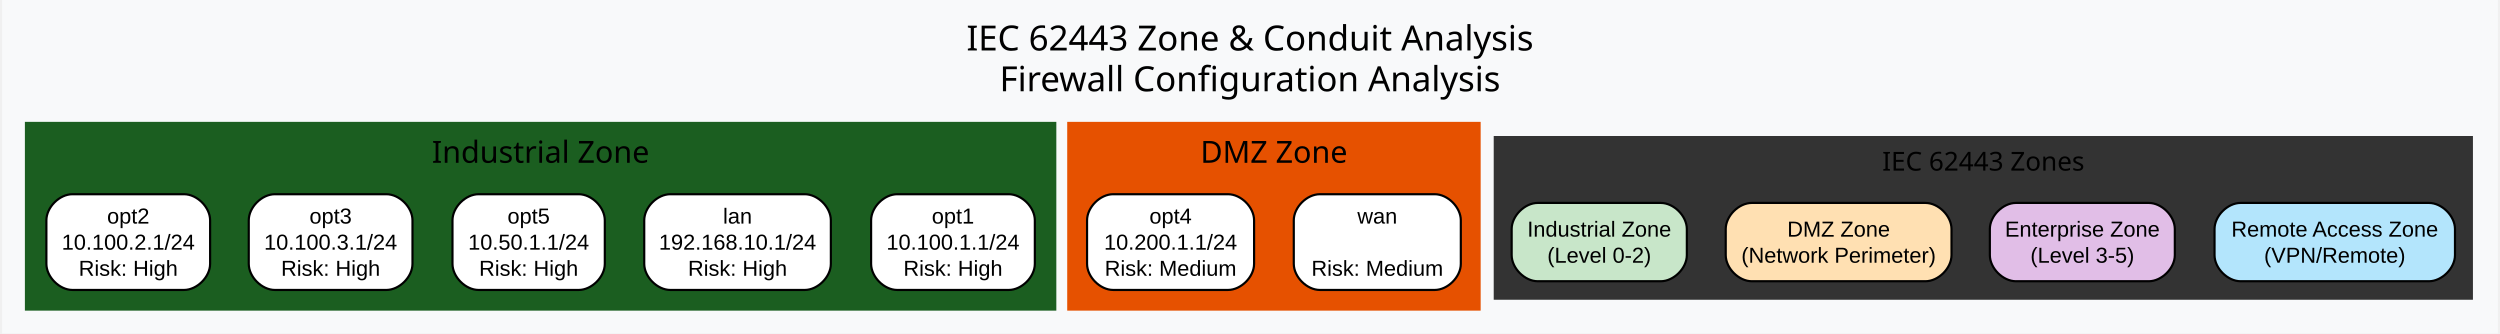
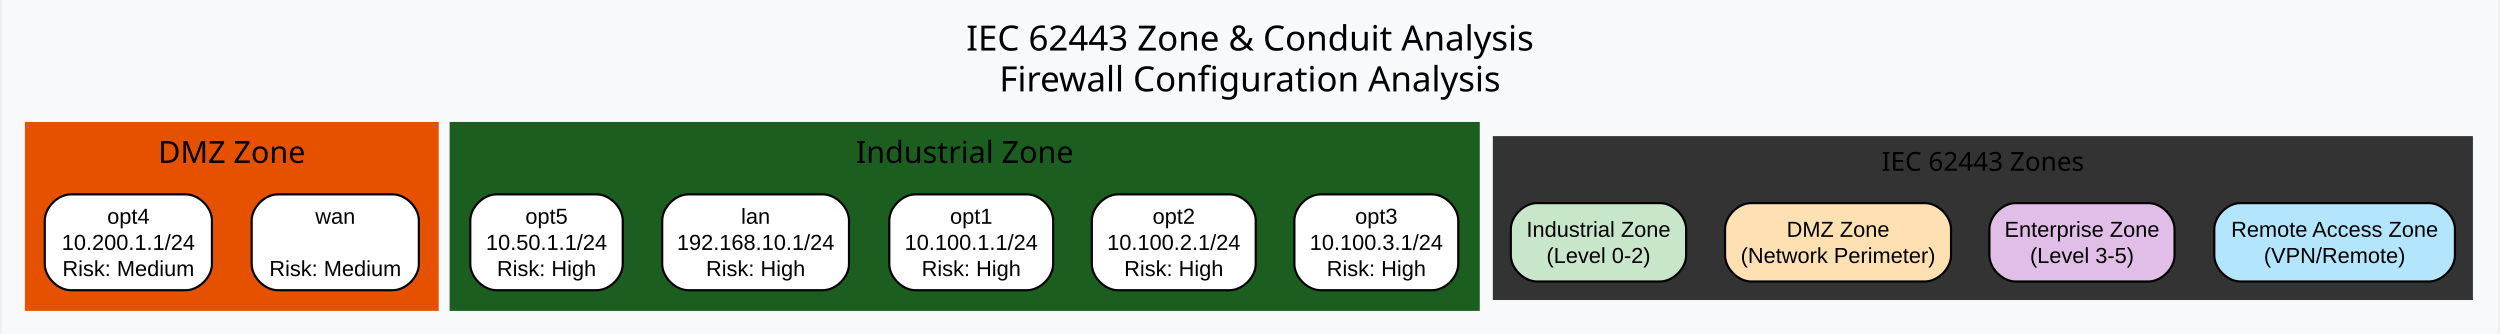
- <svg xmlns="http://www.w3.org/2000/svg" width="1147pt" height="153pt" viewBox="0.00 0.00 1147.00 153.25">
+ <svg xmlns="http://www.w3.org/2000/svg" width="1146pt" height="153pt" viewBox="0.00 0.00 1146.00 153.25">
  <g id="graph0" class="graph" transform="scale(1 1) rotate(0) translate(4 149.25)">
-     <polygon fill="#f8f9fa" stroke="none" points="-4,4 -4,-149.25 1143,-149.25 1143,4 -4,4" />
-     <text text-anchor="middle" x="569.5" y="-126.05" font-family="Arial Bold" font-size="16.00">IEC 62443 Zone &amp; Conduit Analysis</text>
-     <text text-anchor="middle" x="569.5" y="-107.3" font-family="Arial Bold" font-size="16.00">Firewall Configuration Analysis</text>
+     <polygon fill="#f8f9fa" stroke="none" points="-4,4 -4,-149.25 1142,-149.25 1142,4 -4,4" />
+     <text text-anchor="middle" x="569" y="-126.05" font-family="Arial Bold" font-size="16.00">IEC 62443 Zone &amp; Conduit Analysis</text>
+     <text text-anchor="middle" x="569" y="-107.3" font-family="Arial Bold" font-size="16.00">Firewall Configuration Analysis</text>
    <g id="clust1" class="cluster">
-       <polygon fill="#1b5e20" stroke="#1b5e20" stroke-width="3" points="8,-8 8,-91.75 479,-91.75 479,-8 8,-8" />
-       <text text-anchor="middle" x="243.5" y="-74.45" font-family="Arial Bold" font-size="14.00">Industrial Zone</text>
+       <polygon fill="#e65100" stroke="#e65100" stroke-width="3" points="8,-8 8,-91.75 195,-91.75 195,-8 8,-8" />
+       <text text-anchor="middle" x="101.5" y="-74.45" font-family="Arial Bold" font-size="14.00">DMZ Zone</text>
    </g>
    <g id="clust2" class="cluster">
-       <polygon fill="#e65100" stroke="#e65100" stroke-width="3" points="487,-8 487,-91.75 674,-91.75 674,-8 487,-8" />
-       <text text-anchor="middle" x="580.5" y="-74.45" font-family="Arial Bold" font-size="14.00">DMZ Zone</text>
+       <polygon fill="#1b5e20" stroke="#1b5e20" stroke-width="3" points="203,-8 203,-91.75 673,-91.75 673,-8 203,-8" />
+       <text text-anchor="middle" x="438" y="-74.45" font-family="Arial Bold" font-size="14.00">Industrial Zone</text>
    </g>
    <g id="clust3" class="cluster">
-       <polygon fill="#333333" stroke="#333333" points="682,-12 682,-86.25 1131,-86.25 1131,-12 682,-12" />
-       <text text-anchor="middle" x="906.5" y="-70.85" font-family="Arial Bold" font-size="12.00">IEC 62443 Zones</text>
+       <polygon fill="#333333" stroke="#333333" points="681,-12 681,-86.25 1130,-86.25 1130,-12 681,-12" />
+       <text text-anchor="middle" x="905.5" y="-70.85" font-family="Arial Bold" font-size="12.00">IEC 62443 Zones</text>
    </g>
    <g id="node1" class="node">
-       <path fill="white" stroke="black" d="M79.62,-60C79.62,-60 28.37,-60 28.37,-60 22.37,-60 16.38,-54 16.38,-48 16.38,-48 16.38,-28 16.38,-28 16.38,-22 22.38,-16 28.38,-16 28.38,-16 79.62,-16 79.62,-16 85.62,-16 91.62,-22 91.62,-28 91.62,-28 91.62,-48 91.62,-48 91.62,-54 85.62,-60 79.62,-60" />
-       <text text-anchor="middle" x="54" y="-46.5" font-family="Arial" font-size="10.00">opt2</text>
-       <text text-anchor="middle" x="54" y="-34.5" font-family="Arial" font-size="10.00">10.100.2.1/24</text>
-       <text text-anchor="middle" x="54" y="-22.5" font-family="Arial" font-size="10.00">Risk: High</text>
+       <path fill="white" stroke="black" d="M80.38,-60C80.38,-60 27.62,-60 27.62,-60 21.63,-60 15.62,-54 15.62,-48 15.62,-48 15.62,-28 15.62,-28 15.62,-22 21.62,-16 27.62,-16 27.62,-16 80.38,-16 80.38,-16 86.38,-16 92.38,-22 92.38,-28 92.38,-28 92.38,-48 92.38,-48 92.38,-54 86.38,-60 80.38,-60" />
+       <text text-anchor="middle" x="54" y="-46.5" font-family="Arial" font-size="10.00">opt4</text>
+       <text text-anchor="middle" x="54" y="-34.5" font-family="Arial" font-size="10.00">10.200.1.1/24</text>
+       <text text-anchor="middle" x="54" y="-22.5" font-family="Arial" font-size="10.00">Risk: Medium</text>
    </g>
    <g id="node2" class="node">
-       <path fill="white" stroke="black" d="M172.62,-60C172.62,-60 121.38,-60 121.38,-60 115.38,-60 109.38,-54 109.38,-48 109.38,-48 109.38,-28 109.38,-28 109.38,-22 115.38,-16 121.38,-16 121.38,-16 172.62,-16 172.62,-16 178.62,-16 184.62,-22 184.62,-28 184.62,-28 184.62,-48 184.62,-48 184.62,-54 178.62,-60 172.62,-60" />
-       <text text-anchor="middle" x="147" y="-46.5" font-family="Arial" font-size="10.00">opt3</text>
-       <text text-anchor="middle" x="147" y="-34.5" font-family="Arial" font-size="10.00">10.100.3.1/24</text>
-       <text text-anchor="middle" x="147" y="-22.5" font-family="Arial" font-size="10.00">Risk: High</text>
+       <path fill="white" stroke="black" d="M175.38,-60C175.38,-60 122.62,-60 122.62,-60 116.62,-60 110.62,-54 110.62,-48 110.62,-48 110.62,-28 110.62,-28 110.62,-22 116.62,-16 122.62,-16 122.62,-16 175.38,-16 175.38,-16 181.38,-16 187.38,-22 187.38,-28 187.38,-28 187.38,-48 187.38,-48 187.38,-54 181.38,-60 175.38,-60" />
+       <text text-anchor="middle" x="149" y="-46.5" font-family="Arial" font-size="10.00">wan</text>
+       <text text-anchor="middle" x="149" y="-22.5" font-family="Arial" font-size="10.00">Risk: Medium</text>
    </g>
    <g id="node3" class="node">
-       <path fill="white" stroke="black" d="M261,-60C261,-60 215,-60 215,-60 209,-60 203,-54 203,-48 203,-48 203,-28 203,-28 203,-22 209,-16 215,-16 215,-16 261,-16 261,-16 267,-16 273,-22 273,-28 273,-28 273,-48 273,-48 273,-54 267,-60 261,-60" />
-       <text text-anchor="middle" x="238" y="-46.5" font-family="Arial" font-size="10.00">opt5</text>
-       <text text-anchor="middle" x="238" y="-34.5" font-family="Arial" font-size="10.00">10.50.1.1/24</text>
-       <text text-anchor="middle" x="238" y="-22.5" font-family="Arial" font-size="10.00">Risk: High</text>
+       <path fill="white" stroke="black" d="M269,-60C269,-60 223,-60 223,-60 217,-60 211,-54 211,-48 211,-48 211,-28 211,-28 211,-22 217,-16 223,-16 223,-16 269,-16 269,-16 275,-16 281,-22 281,-28 281,-28 281,-48 281,-48 281,-54 275,-60 269,-60" />
+       <text text-anchor="middle" x="246" y="-46.5" font-family="Arial" font-size="10.00">opt5</text>
+       <text text-anchor="middle" x="246" y="-34.5" font-family="Arial" font-size="10.00">10.50.1.1/24</text>
+       <text text-anchor="middle" x="246" y="-22.5" font-family="Arial" font-size="10.00">Risk: High</text>
    </g>
    <g id="node4" class="node">
-       <path fill="white" stroke="black" d="M364.88,-60C364.88,-60 303.12,-60 303.12,-60 297.12,-60 291.12,-54 291.12,-48 291.12,-48 291.12,-28 291.12,-28 291.12,-22 297.12,-16 303.12,-16 303.12,-16 364.88,-16 364.88,-16 370.88,-16 376.88,-22 376.88,-28 376.88,-28 376.88,-48 376.88,-48 376.88,-54 370.88,-60 364.88,-60" />
-       <text text-anchor="middle" x="334" y="-46.5" font-family="Arial" font-size="10.00">lan</text>
-       <text text-anchor="middle" x="334" y="-34.5" font-family="Arial" font-size="10.00">192.168.10.1/24</text>
-       <text text-anchor="middle" x="334" y="-22.5" font-family="Arial" font-size="10.00">Risk: High</text>
+       <path fill="white" stroke="black" d="M372.88,-60C372.88,-60 311.12,-60 311.12,-60 305.12,-60 299.12,-54 299.12,-48 299.12,-48 299.12,-28 299.12,-28 299.12,-22 305.12,-16 311.12,-16 311.12,-16 372.88,-16 372.88,-16 378.88,-16 384.88,-22 384.88,-28 384.88,-28 384.88,-48 384.88,-48 384.88,-54 378.88,-60 372.88,-60" />
+       <text text-anchor="middle" x="342" y="-46.5" font-family="Arial" font-size="10.00">lan</text>
+       <text text-anchor="middle" x="342" y="-34.5" font-family="Arial" font-size="10.00">192.168.10.1/24</text>
+       <text text-anchor="middle" x="342" y="-22.5" font-family="Arial" font-size="10.00">Risk: High</text>
    </g>
    <g id="node5" class="node">
-       <path fill="white" stroke="black" d="M458.62,-60C458.62,-60 407.38,-60 407.38,-60 401.38,-60 395.38,-54 395.38,-48 395.38,-48 395.38,-28 395.38,-28 395.38,-22 401.38,-16 407.38,-16 407.38,-16 458.62,-16 458.62,-16 464.62,-16 470.62,-22 470.62,-28 470.62,-28 470.62,-48 470.62,-48 470.62,-54 464.62,-60 458.62,-60" />
-       <text text-anchor="middle" x="433" y="-46.5" font-family="Arial" font-size="10.00">opt1</text>
-       <text text-anchor="middle" x="433" y="-34.5" font-family="Arial" font-size="10.00">10.100.1.1/24</text>
-       <text text-anchor="middle" x="433" y="-22.5" font-family="Arial" font-size="10.00">Risk: High</text>
+       <path fill="white" stroke="black" d="M466.62,-60C466.62,-60 415.38,-60 415.38,-60 409.38,-60 403.38,-54 403.38,-48 403.38,-48 403.38,-28 403.38,-28 403.38,-22 409.38,-16 415.38,-16 415.38,-16 466.62,-16 466.62,-16 472.62,-16 478.62,-22 478.62,-28 478.62,-28 478.62,-48 478.62,-48 478.62,-54 472.62,-60 466.62,-60" />
+       <text text-anchor="middle" x="441" y="-46.5" font-family="Arial" font-size="10.00">opt1</text>
+       <text text-anchor="middle" x="441" y="-34.5" font-family="Arial" font-size="10.00">10.100.1.1/24</text>
+       <text text-anchor="middle" x="441" y="-22.5" font-family="Arial" font-size="10.00">Risk: High</text>
    </g>
    <g id="node6" class="node">
-       <path fill="white" stroke="black" d="M559.38,-60C559.38,-60 506.62,-60 506.62,-60 500.62,-60 494.62,-54 494.62,-48 494.62,-48 494.62,-28 494.62,-28 494.62,-22 500.62,-16 506.62,-16 506.62,-16 559.38,-16 559.38,-16 565.38,-16 571.38,-22 571.38,-28 571.38,-28 571.38,-48 571.38,-48 571.38,-54 565.38,-60 559.38,-60" />
-       <text text-anchor="middle" x="533" y="-46.5" font-family="Arial" font-size="10.00">opt4</text>
-       <text text-anchor="middle" x="533" y="-34.5" font-family="Arial" font-size="10.00">10.200.1.1/24</text>
-       <text text-anchor="middle" x="533" y="-22.5" font-family="Arial" font-size="10.00">Risk: Medium</text>
+       <path fill="white" stroke="black" d="M559.62,-60C559.62,-60 508.38,-60 508.38,-60 502.38,-60 496.38,-54 496.38,-48 496.38,-48 496.38,-28 496.38,-28 496.38,-22 502.38,-16 508.38,-16 508.38,-16 559.62,-16 559.62,-16 565.62,-16 571.62,-22 571.62,-28 571.62,-28 571.62,-48 571.62,-48 571.62,-54 565.62,-60 559.62,-60" />
+       <text text-anchor="middle" x="534" y="-46.5" font-family="Arial" font-size="10.00">opt2</text>
+       <text text-anchor="middle" x="534" y="-34.5" font-family="Arial" font-size="10.00">10.100.2.1/24</text>
+       <text text-anchor="middle" x="534" y="-22.5" font-family="Arial" font-size="10.00">Risk: High</text>
    </g>
    <g id="node7" class="node">
-       <path fill="white" stroke="black" d="M654.38,-60C654.38,-60 601.62,-60 601.62,-60 595.62,-60 589.62,-54 589.62,-48 589.62,-48 589.62,-28 589.62,-28 589.62,-22 595.62,-16 601.62,-16 601.62,-16 654.38,-16 654.38,-16 660.38,-16 666.38,-22 666.38,-28 666.38,-28 666.38,-48 666.38,-48 666.38,-54 660.38,-60 654.38,-60" />
-       <text text-anchor="middle" x="628" y="-46.5" font-family="Arial" font-size="10.00">wan</text>
-       <text text-anchor="middle" x="628" y="-22.5" font-family="Arial" font-size="10.00">Risk: Medium</text>
+       <path fill="white" stroke="black" d="M652.62,-60C652.62,-60 601.38,-60 601.38,-60 595.38,-60 589.38,-54 589.38,-48 589.38,-48 589.38,-28 589.38,-28 589.38,-22 595.38,-16 601.38,-16 601.38,-16 652.62,-16 652.62,-16 658.62,-16 664.62,-22 664.62,-28 664.62,-28 664.62,-48 664.62,-48 664.62,-54 658.62,-60 652.62,-60" />
+       <text text-anchor="middle" x="627" y="-46.5" font-family="Arial" font-size="10.00">opt3</text>
+       <text text-anchor="middle" x="627" y="-34.5" font-family="Arial" font-size="10.00">10.100.3.1/24</text>
+       <text text-anchor="middle" x="627" y="-22.5" font-family="Arial" font-size="10.00">Risk: High</text>
    </g>
    <g id="node8" class="node">
-       <path fill="#c8e6c9" stroke="black" d="M758.25,-56C758.25,-56 701.75,-56 701.75,-56 695.75,-56 689.75,-50 689.75,-44 689.75,-44 689.75,-32 689.75,-32 689.75,-26 695.75,-20 701.75,-20 701.75,-20 758.25,-20 758.25,-20 764.25,-20 770.25,-26 770.25,-32 770.25,-32 770.25,-44 770.25,-44 770.25,-50 764.25,-56 758.25,-56" />
-       <text text-anchor="middle" x="730" y="-40.5" font-family="Arial" font-size="10.00">Industrial Zone</text>
-       <text text-anchor="middle" x="730" y="-28.5" font-family="Arial" font-size="10.00">(Level 0-2)</text>
+       <path fill="#c8e6c9" stroke="black" d="M757.25,-56C757.25,-56 700.75,-56 700.75,-56 694.75,-56 688.75,-50 688.75,-44 688.75,-44 688.75,-32 688.75,-32 688.75,-26 694.75,-20 700.75,-20 700.75,-20 757.25,-20 757.25,-20 763.25,-20 769.25,-26 769.25,-32 769.25,-32 769.25,-44 769.25,-44 769.25,-50 763.25,-56 757.25,-56" />
+       <text text-anchor="middle" x="729" y="-40.5" font-family="Arial" font-size="10.00">Industrial Zone</text>
+       <text text-anchor="middle" x="729" y="-28.5" font-family="Arial" font-size="10.00">(Level 0-2)</text>
    </g>
    <g id="node9" class="node">
-       <path fill="#ffe0b2" stroke="black" d="M879.88,-56C879.88,-56 800.12,-56 800.12,-56 794.12,-56 788.12,-50 788.12,-44 788.12,-44 788.12,-32 788.12,-32 788.12,-26 794.12,-20 800.12,-20 800.12,-20 879.88,-20 879.88,-20 885.88,-20 891.88,-26 891.88,-32 891.88,-32 891.88,-44 891.88,-44 891.88,-50 885.88,-56 879.88,-56" />
-       <text text-anchor="middle" x="840" y="-40.5" font-family="Arial" font-size="10.00">DMZ Zone</text>
-       <text text-anchor="middle" x="840" y="-28.5" font-family="Arial" font-size="10.00">(Network Perimeter)</text>
+       <path fill="#ffe0b2" stroke="black" d="M878.88,-56C878.88,-56 799.12,-56 799.12,-56 793.12,-56 787.12,-50 787.12,-44 787.12,-44 787.12,-32 787.12,-32 787.12,-26 793.12,-20 799.12,-20 799.12,-20 878.88,-20 878.88,-20 884.88,-20 890.88,-26 890.88,-32 890.88,-32 890.88,-44 890.88,-44 890.88,-50 884.88,-56 878.88,-56" />
+       <text text-anchor="middle" x="839" y="-40.5" font-family="Arial" font-size="10.00">DMZ Zone</text>
+       <text text-anchor="middle" x="839" y="-28.5" font-family="Arial" font-size="10.00">(Network Perimeter)</text>
    </g>
    <g id="node10" class="node">
-       <path fill="#e1bee7" stroke="black" d="M982.5,-56C982.5,-56 921.5,-56 921.5,-56 915.5,-56 909.5,-50 909.5,-44 909.5,-44 909.5,-32 909.5,-32 909.5,-26 915.5,-20 921.5,-20 921.5,-20 982.5,-20 982.5,-20 988.5,-20 994.5,-26 994.5,-32 994.5,-32 994.5,-44 994.5,-44 994.5,-50 988.5,-56 982.5,-56" />
-       <text text-anchor="middle" x="952" y="-40.5" font-family="Arial" font-size="10.00">Enterprise Zone</text>
-       <text text-anchor="middle" x="952" y="-28.5" font-family="Arial" font-size="10.00">(Level 3-5)</text>
+       <path fill="#e1bee7" stroke="black" d="M981.5,-56C981.5,-56 920.5,-56 920.5,-56 914.5,-56 908.5,-50 908.5,-44 908.5,-44 908.5,-32 908.5,-32 908.5,-26 914.5,-20 920.5,-20 920.5,-20 981.5,-20 981.5,-20 987.5,-20 993.5,-26 993.5,-32 993.5,-32 993.5,-44 993.5,-44 993.5,-50 987.5,-56 981.5,-56" />
+       <text text-anchor="middle" x="951" y="-40.5" font-family="Arial" font-size="10.00">Enterprise Zone</text>
+       <text text-anchor="middle" x="951" y="-28.5" font-family="Arial" font-size="10.00">(Level 3-5)</text>
    </g>
    <g id="node11" class="node">
-       <path fill="#b3e5fc" stroke="black" d="M1111.25,-56C1111.25,-56 1024.75,-56 1024.75,-56 1018.75,-56 1012.75,-50 1012.75,-44 1012.75,-44 1012.75,-32 1012.75,-32 1012.75,-26 1018.75,-20 1024.75,-20 1024.75,-20 1111.25,-20 1111.25,-20 1117.25,-20 1123.25,-26 1123.25,-32 1123.25,-32 1123.25,-44 1123.25,-44 1123.25,-50 1117.25,-56 1111.25,-56" />
-       <text text-anchor="middle" x="1068" y="-40.5" font-family="Arial" font-size="10.00">Remote Access Zone</text>
-       <text text-anchor="middle" x="1068" y="-28.5" font-family="Arial" font-size="10.00">(VPN/Remote)</text>
+       <path fill="#b3e5fc" stroke="black" d="M1110.25,-56C1110.25,-56 1023.75,-56 1023.75,-56 1017.75,-56 1011.75,-50 1011.75,-44 1011.75,-44 1011.75,-32 1011.75,-32 1011.75,-26 1017.75,-20 1023.75,-20 1023.75,-20 1110.25,-20 1110.25,-20 1116.25,-20 1122.25,-26 1122.25,-32 1122.25,-32 1122.25,-44 1122.25,-44 1122.25,-50 1116.25,-56 1110.25,-56" />
+       <text text-anchor="middle" x="1067" y="-40.5" font-family="Arial" font-size="10.00">Remote Access Zone</text>
+       <text text-anchor="middle" x="1067" y="-28.5" font-family="Arial" font-size="10.00">(VPN/Remote)</text>
    </g>
  </g>
</svg>
